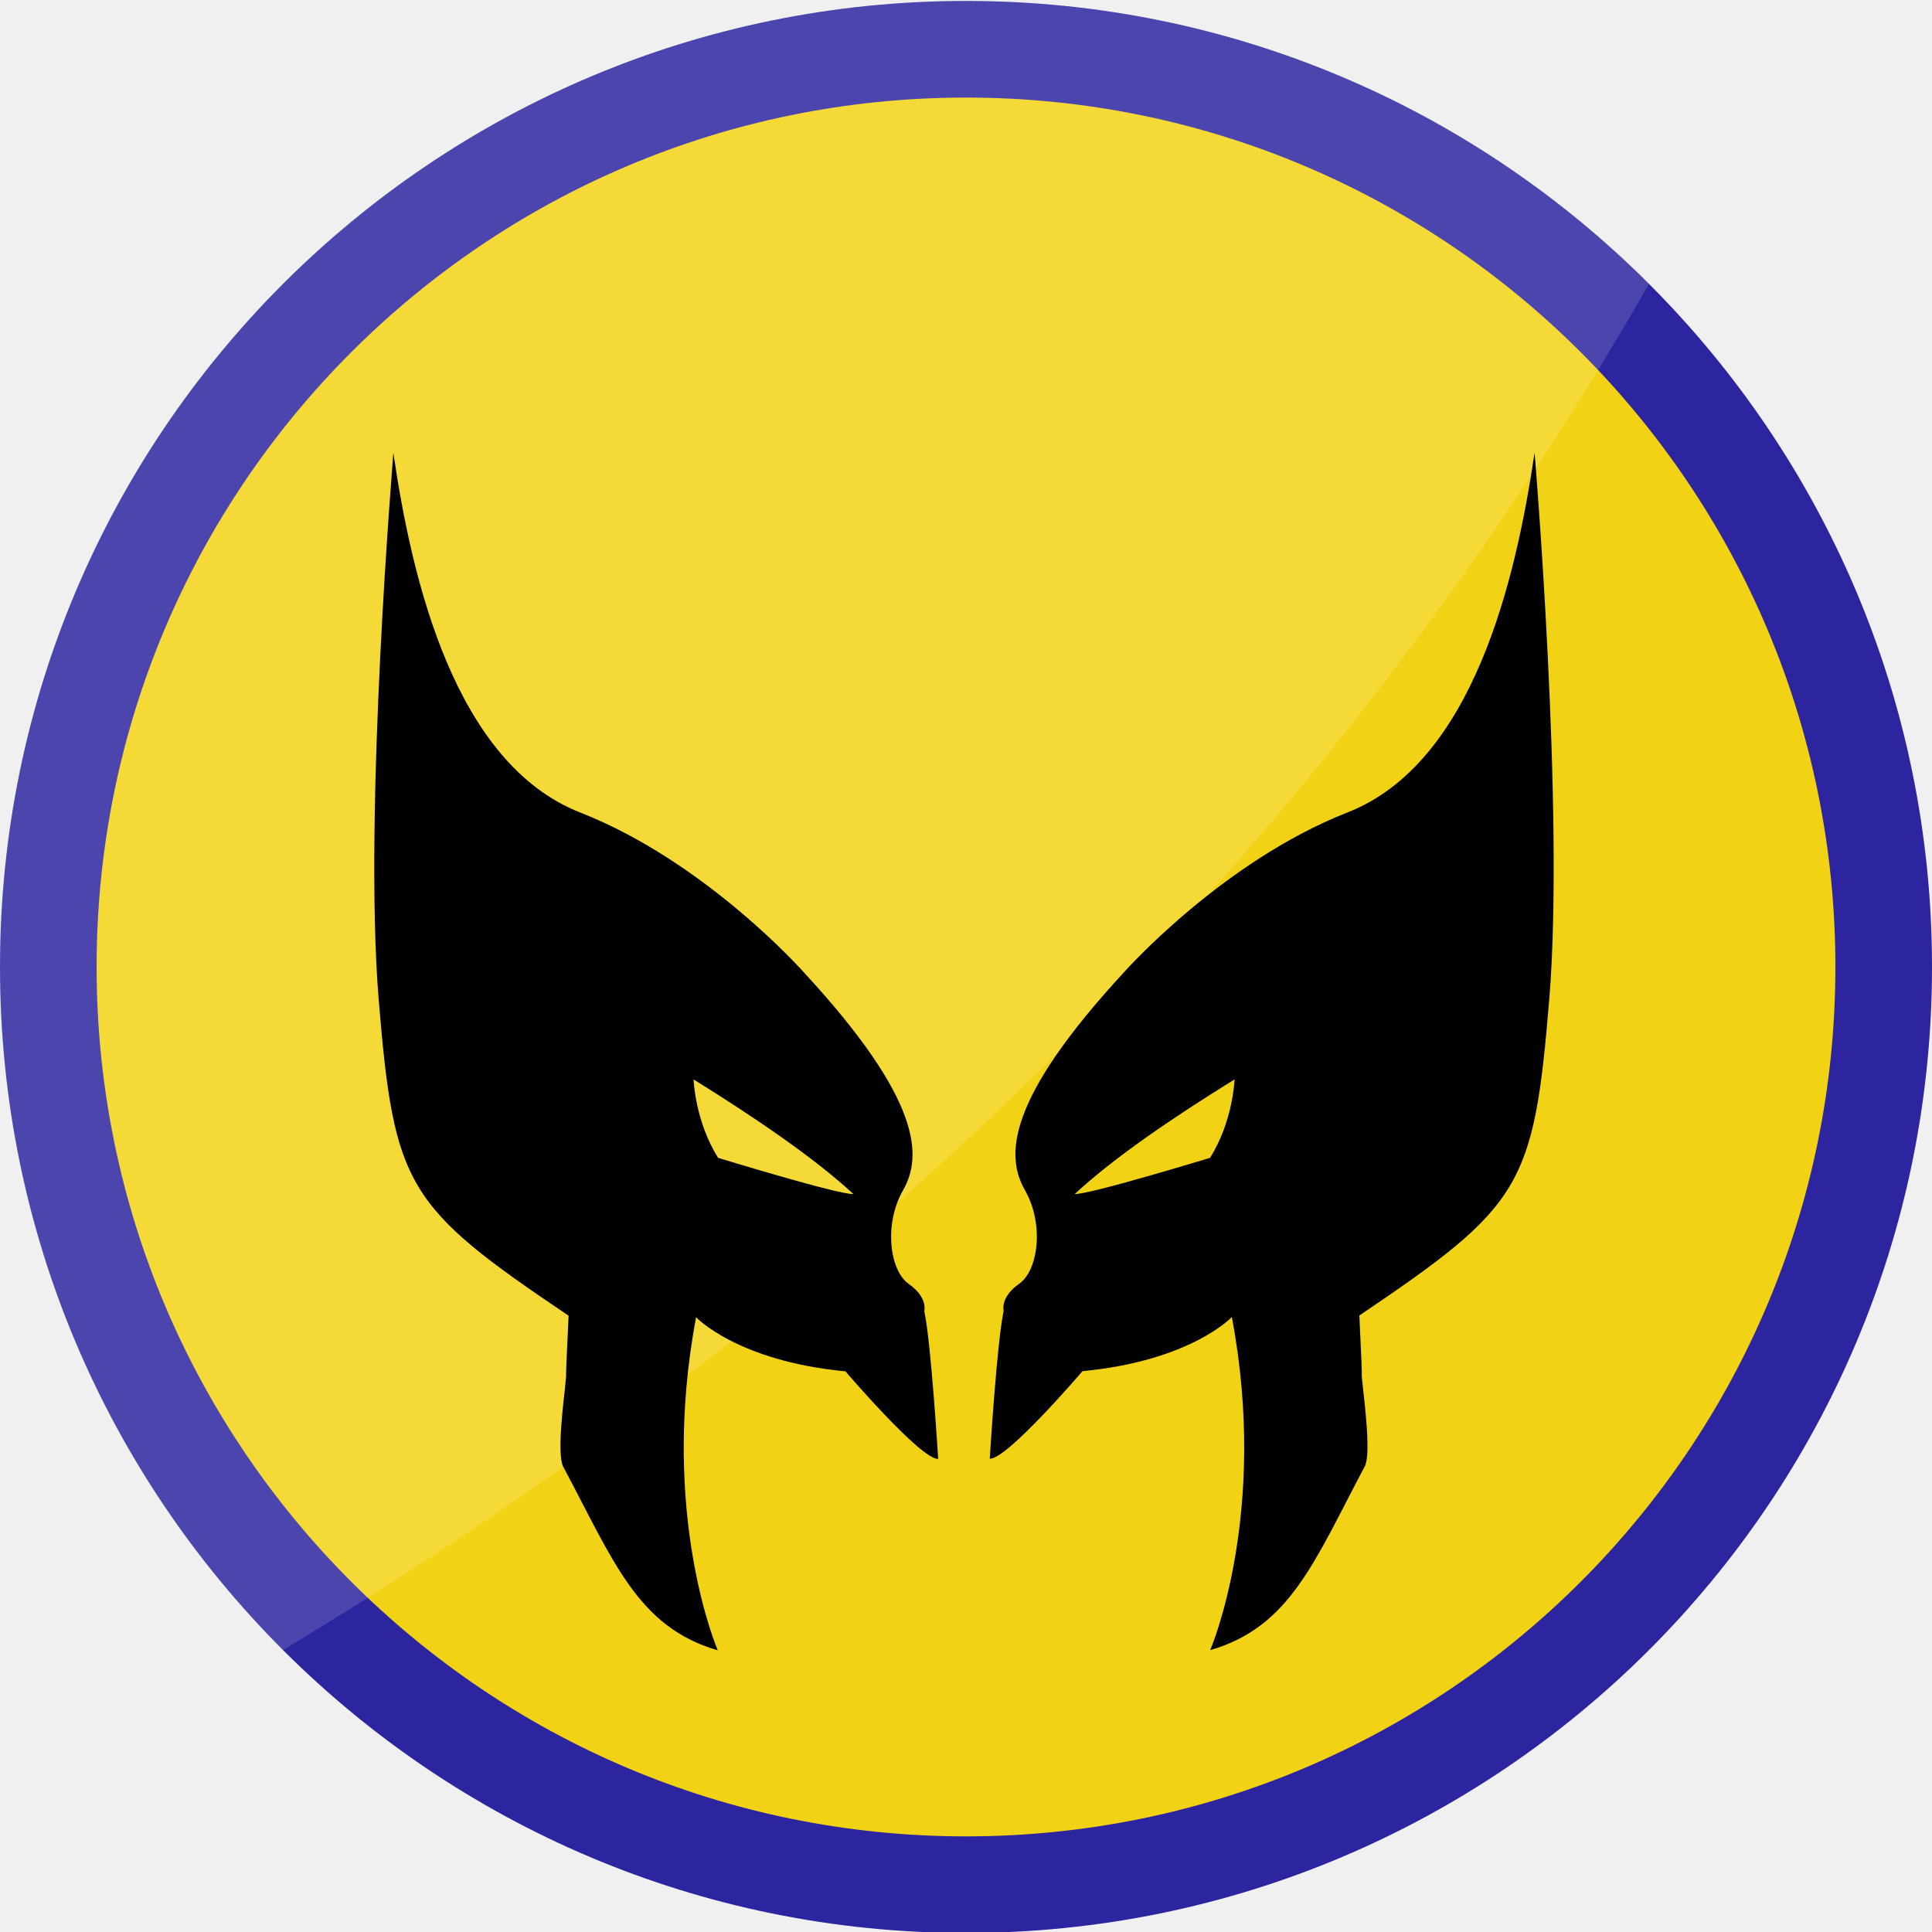
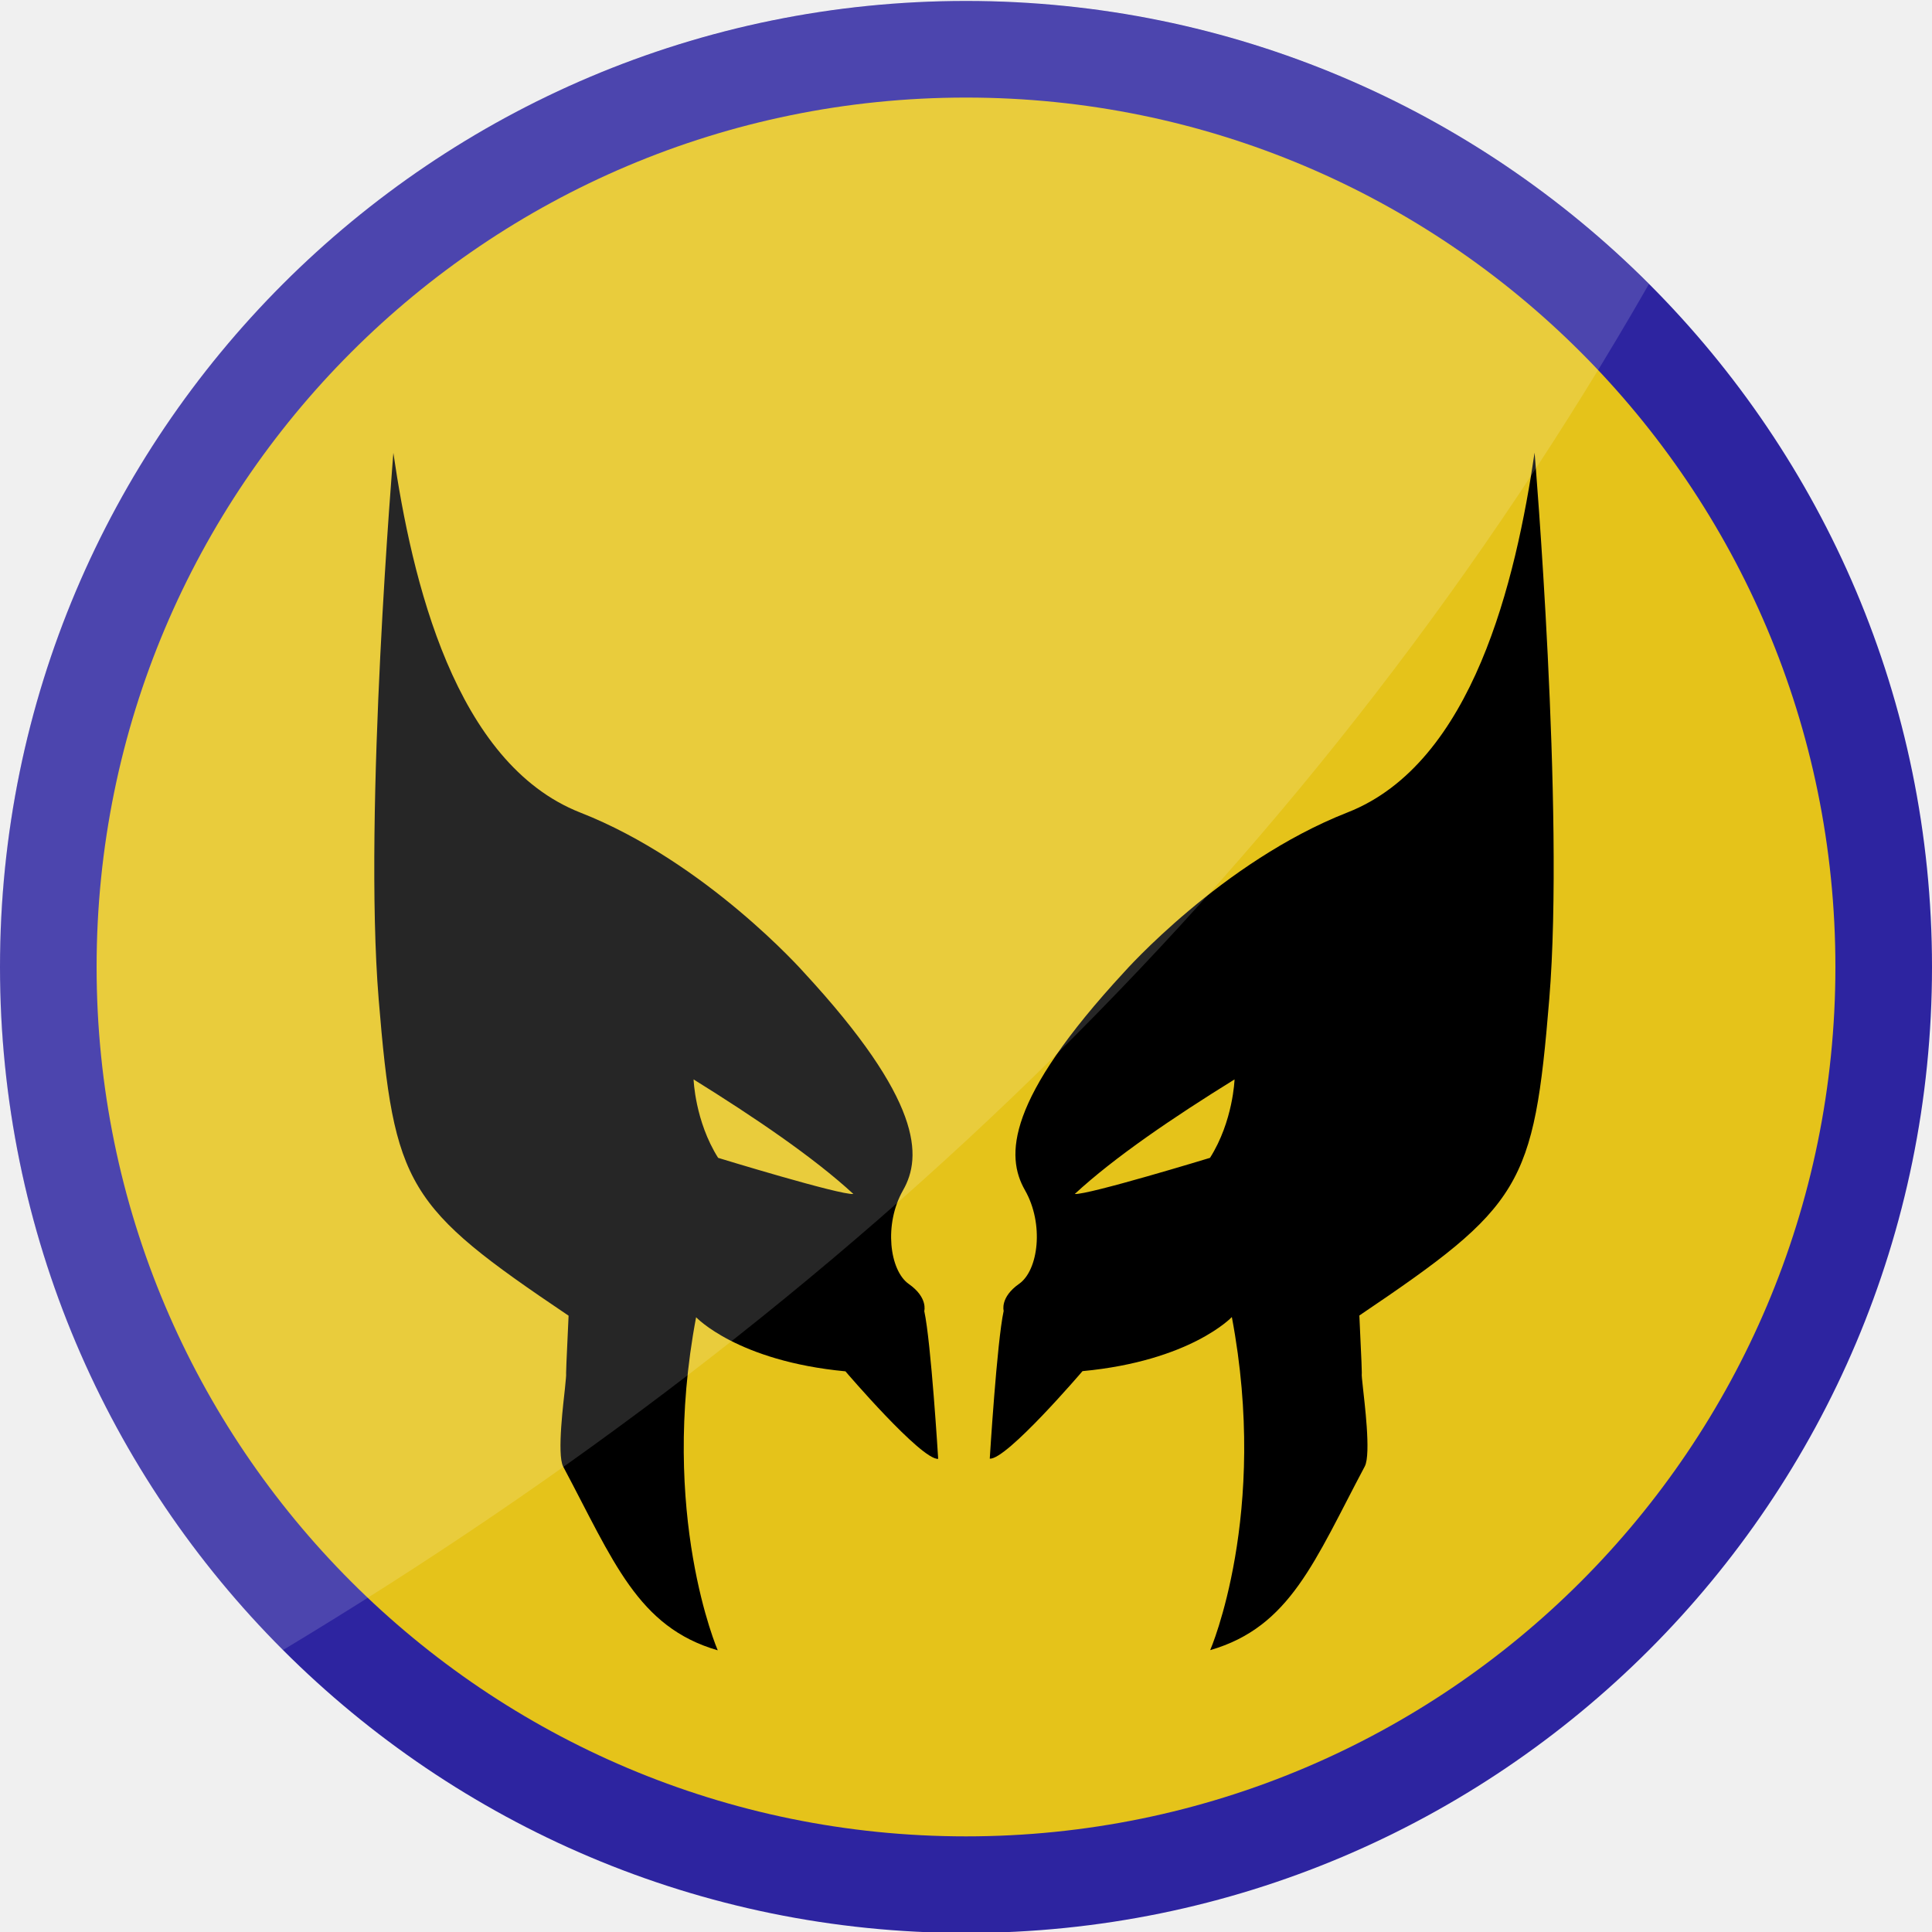
- <svg xmlns="http://www.w3.org/2000/svg" version="1.1" id="wolverine_x5F_icon" x="0px" y="0px" viewBox="0 0 1000 1000" style="enable-background:new 0 0 1000 1000;" xml:space="preserve">
+ <svg xmlns="http://www.w3.org/2000/svg" version="1.1" id="wolverine_icon" x="0px" y="0px" viewBox="0 0 1000 1000" style="enable-background:new 0 0 1000 1000;" xml:space="preserve">
  <style type="text/css">
	.st0{fill:#2D24A0;}
- 	.st1{fill:#F2D214;}
+ 	.st1{fill:#E5C31A;}
	.st2{opacity:0.15;fill:#FFFFFF;}
+ 
+ 	#wolverine_icon:hover{
+ 	cursor: pointer;
+ 	}
</style>
  <g id="circles">
-     <path class="st0" d="M500,1000.5c-276.1,0-500-223.9-500-500s223.9-500,500-500s500,223.9,500,500S776.1,1000.5,500,1000.5z" />
-     <circle id="inner_x5F_circle" class="st1" cx="500" cy="500.5" r="450" />
+     <path id="outer_circle" class="st0" d="M500,1000.5c-276.1,0-500-223.9-500-500s223.9-500,500-500s500,223.9,500,500   S776.1,1000.5,500,1000.5z" />
+     <circle id="inner_circle" class="st1" cx="500" cy="500.5" r="450" />
  </g>
-   <path id="glare_1_" class="st2" d="M146.4,854.1c-195.3-195.3-195.3-511.8,0-707.1s511.8-195.3,707.1,0  C682.1,446.2,441.2,676.8,146.4,854.1z" />
  <path id="mask" d="M794.3,234.3c-9.7,65.8-31.8,160.7-96.8,186.2S582,503,582,503c-61.5,66.5-61.5,95.5-51.5,113s7,41.5-3,48.5  s-8,14-8,14c-3.5,16-7.2,76.5-7.2,76.5c8.7,0.7,48-45.3,48-45.3c56-5.3,77.3-28,77.3-28c19.3,102-11.2,172.4-11.2,172.4  c41.5-12,54-46.2,80-95.1c3.4-6.4-0.4-35-0.9-40.3c-1.2-11.5-0.3-2.1-0.8-13.7l-1.1-24.1c84-56.7,90.3-66.5,98.3-163.8  S794.3,234.3,794.3,234.3z M626.3,599.3c0,0-63.3,19.3-70,18.7c20.5-19,51.2-39.8,82.7-59.3C639,558.7,638.3,580.3,626.3,599.3z   M196,517.2c8,97.3,14.3,107.2,98.3,163.8l-1.1,24.1c-0.5,11.6,0.3,2.1-0.8,13.7c-0.5,5.2-4.3,33.9-0.9,40.3  c26,48.8,38.5,83.1,80,95.1c0,0-30.5-70.4-11.2-172.4c0,0,21.3,22.7,77.3,28c0,0,39.3,46,48,45.3c0,0-3.7-60.5-7.2-76.5  c0,0,2-7-8-14s-13-31-3-48.5s10-46.5-51.5-113c0,0-50.5-57-115.5-82.5s-87.2-120.3-96.8-186.2C203.7,234.3,188,419.8,196,517.2z   M359,558.7c31.5,19.6,62.1,40.3,82.7,59.3c-6.7,0.7-70-18.7-70-18.7C359.7,580.3,359,558.7,359,558.7z" />
+   <path id="glare" class="st2" d="M146.4,854.1c-195.3-195.3-195.3-511.8,0-707.1s511.8-195.3,707.1,0  C682.1,446.2,441.2,676.8,146.4,854.1z" />
</svg>
